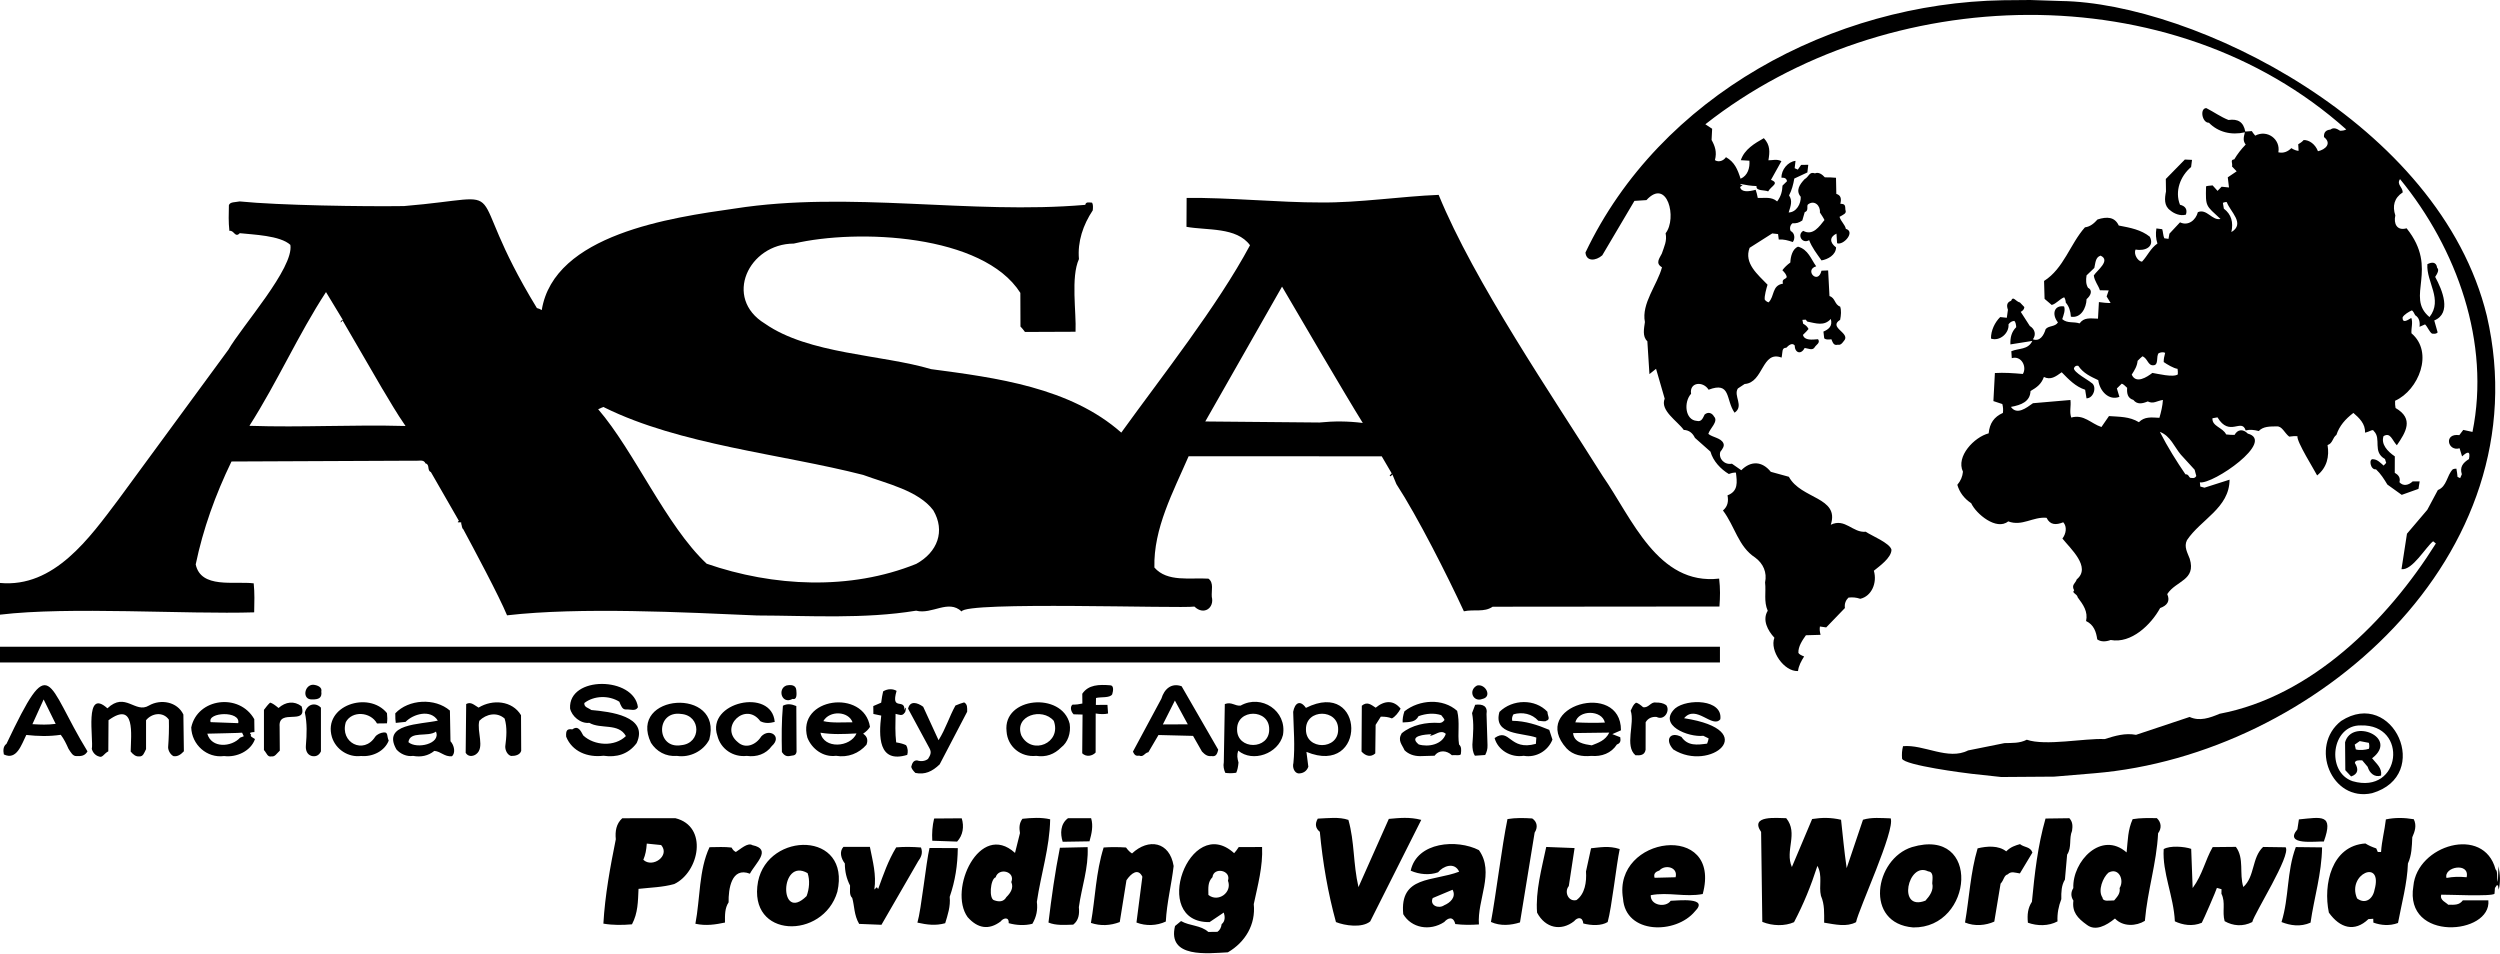
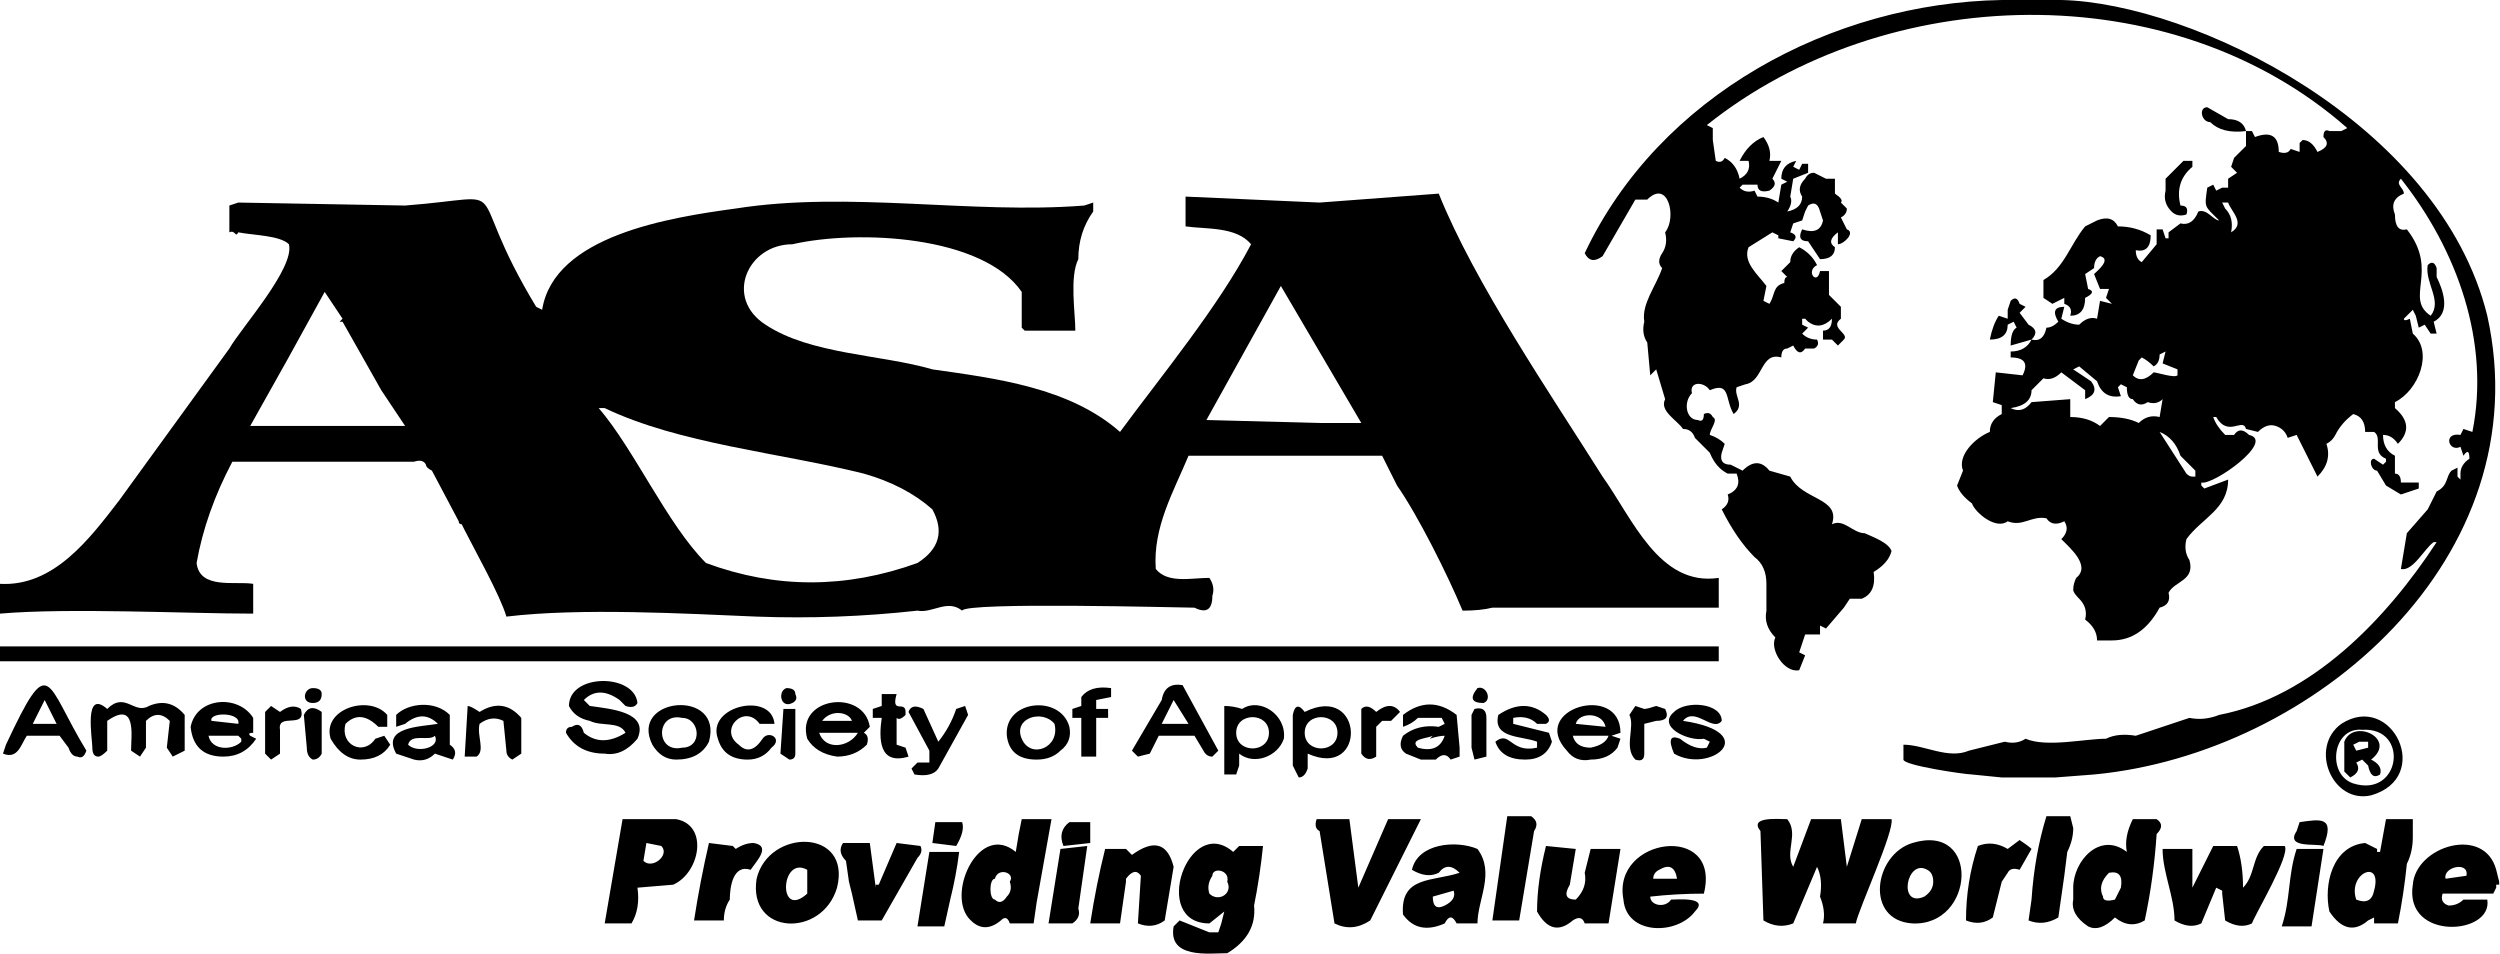
- <svg xmlns="http://www.w3.org/2000/svg" viewBox="0 0 839.27 320" fill="currentColor">
-   <path d="M0 217.11h577.4v5.28H0zm634.72 57.63c1.53 4-10.75 30.43-11.63 34.84-3.16 1.68-6.82.8-10.71.17-.01-3.07.21-6.06-1.07-9.01-.78-3.29.63-6.72-1.19-10.06-2.21 6.81-4.56 12.63-7.85 18.9-3.04 1.36-7.19 1.32-10.65-.1l-.4-30.19c-3.97-5.77 5.47-4.61 8.43-4.62 4.17 5.11-.55 10.88 1.9 16.4l6.8-16.12c3.31-.51 6.3-.54 9.71.25.61 5.55 1.03 10.32 1.88 16.24l5.48-16.25c2.96-.9 6.11-.54 9.3-.46zm-240.23 36.11l2-1.64c2.95 1.7 6.57 1.32 9.15 3.65l3.07-.04c.83-.58 1.26-1.44 1.41-2.58 1.26-.97 1.13-2.6.71-3.89l-4.77 3.21c-20.21.29-6.67-36.75 8.25-23.14.54-.58.99-1.19 1.54-2.05l7.84-.02c.31 6.45-1.46 12.92-2.79 19.17.69 6.86-2.85 12.78-8.69 16.18-6.62.32-20.42 2.1-17.74-8.85zm17.75-15.19c1.15-3.59-4.84-4.67-5.2-1.19-1.6 1.63-1.41 3.48-1.37 5.97 3.23 2.6 8.07-.77 6.57-4.78zm355.07-11.22c1.9 2.69-10.5 22.15-11.21 25.1-3.12 1.6-6.45 1.32-9.27-.29-.91-3.2.41-6.27-1.08-9.21l.03-1.53-1.55-.44c-.17.74-4.48 10.69-5.07 11.71-3.12 1.33-6.45.75-9.04-.48-.4-8.44-4.27-16.41-3.75-24.24 2-1.27 7.03-.88 9.23-.09l.49 13.15c3.36-4.55 4.17-9.29 6.72-13.74l7.79-.08c2.9 3.89 1.07 8.95 2.5 13.48 3.93-3.56 2.81-9.85 6.64-13.45l7.55.11zM212.15 310.3c-3.1.27-6.38.33-9.59-.23.54-9.52 2.3-19.04 4.17-28.33-.26-2.66.12-5.2 2.17-7.05l17.82-.02c11.11 2.73 8.05 18.09-.37 22.11-3.84 1.08-7.85 1.16-11.99 1.62-.2 4.28-.17 8.06-2.2 11.9zm9.81-26.61l-4.83-.49c-.17 2.25-.42 3.65-1.16 5.44 3.07 2.89 9.09-1.35 5.99-4.95zm238.03 25.64c-2.74 2.26-8.5 1.43-11.5.22-2.68-9.78-4.45-19.97-5.41-30.3-1.47-1.17-1.71-2.69-.69-4.43 3.48-.14 7.16-.65 10.28.43 2.11 7.45 1.54 14.57 3.38 22.56l10.19-22.9c3.55-.32 6.99-.7 10.89.33l-17.14 34.09zm336.77.39l-.04-1.28-1.62.11c-4.66 4.47-9.57 3.03-13.28-2.18-1.98-9.42.89-22.46 12.26-23.21 1.11.7 2.27 1.19 3.65 1.66l.52 1.2h1.09c.24-3.79 1.17-7.05 1.62-10.94 2.99-.65 6.21-.6 9.36-.06 1.06 2.12.36 4.11-.5 6.05-.13 3.15-.19 6.02-1.46 8.81-.23 6.7-2.12 13.45-3.33 19.97-2.83 1.07-5.75.78-8.25-.12zm.38-10.97c2.98-10.72-9.41-5.34-5.85 2.86 2.77 2.09 5.3.16 5.85-2.86zm-458.52 11.16c.17-2.37-1.97-1.62-2.66-.6-3.99 3.03-7.76 2.38-11.13-1.44-6.59-9.16 4.05-32.34 15.92-21.54l1.66-6.65c-.3-1.78-.27-3.33.83-4.81 3.01-.32 6.42-.53 9.31.18-.16 9.48-3.11 18.42-4.47 27.71.34 2.67-.14 5.04-1.5 7.36-2.5.66-5.38.52-7.96-.21zm-.79-8.73c1.45-1.41 2.53-3.16 1.67-5.07 1.47-3.56-4.23-5.01-5.26-1.58-1.79.52-2.36 7.42-.41 7.72 1.54.56 3.12.53 4-1.07zm362.8 9.33c-3.25-2.3-5.07-4.39-4.57-8.16-.93-1.38-.87-2.9-.03-4.21-.36-9.01 9.45-19.38 17.89-11.97.43-4.22.4-7.54 2.03-11.17 2.58-.45 5.34-.38 8.13-.34 1.56 1.47 1.63 3.45.41 5.07-.53 10.22-3.52 18.96-4.44 29.41-2.86 1.79-7.34 2.07-10.04-.79-3.01 2.47-6.56 4.28-9.38 2.16zm10.95-12.4c1.67-2.68-.32-7.08-3.79-5.14-1.8 1.61-3.61 5.93-1.97 8.35.18 1.52 2.26.94 3.92.96.94-1.16 2.15-2.26 1.83-4.17zm107.97 2.24c-.62 1.89 1.76 2.65 2.32 3.38 2.21.02 3.7.17 4.93-1.48h8.56c1.14 11.61-28.33 14.08-25.17-4.79 1.22-13.79 23.67-20.47 27.59-5.59.82.59.3 2.57.77 4.23l.21-5.33c.56 2.78.72 5.4.07 7.91l-.21-1.32-.36-.26-.69 1-.14 1.91c-.54 1.05-16.68.26-17.91.34zm8.52-5.85c1.15-5.13-7.77-3.55-6.77.23 2.34-.44 4.3-.46 6.77-.23zm-343.23 15.03c-4.87 3.18-11.03 2-13.76-2.63-1.26-13.02 9.94-10.9 18.77-14.27-1.56-3.37-5.43-1.87-7.08.21-2.79 1.02-6.25.75-9.19-.54 2.11-9.75 15.61-10.66 22.91-6.9 5.36 7.45-.65 16.66 0 24.94-2.73.19-5.3.2-7.94-.13-.69-2.82-2.56-2.01-3.71-.68zm-.07-5.6c2.1-.86 4.18-2.78 2.87-5.24l-6.67 2.8c-1.1 2.51 2 3.67 3.8 2.45zm76.1-1.53c2.46-.07 13-1.3 8.15 3.53-6.43 7.81-23.34 7.75-24.16-4.28-3.53-21.11 33.37-25.97 26.76-1.52-5.95 1.13-11.5-.74-17.45.39-.2 3.47 5.05 4.3 6.69 1.88zm1.64-7.89c.9-3.5-3.64-4.38-5.44-2.28-1.14.37-2.09.99-1.61 2.45l7.05-.18zm-18.76-9.48c-1.14 5.38-2.65 19.49-4.04 24.51-2.12 1.3-5.39 1.2-8.18.48-.24-2.35-2-2.12-3.1-.76-4.31 3.39-9.63 2.4-12.42-2.88-.58-7.11 1.56-14.86 3.07-22.05l9.52.37-1.94 12.76c-1.63 1.88-.18 5.4 2.58 4.7 2.84-2.04 3.44-6.09 3.19-9.6l1.7-7.79c2.89-.27 5.97-.94 9.61.26zM378.16 295.5l-2.25 14.04c-3.16 1.21-6.45 1.38-9.68.29 1.49-8.41 1.63-16.89 4.27-25.32 2.5-.19 5.15-.15 7.51 0 .72.97 1.27 1.53 2.02 2 5.53-5.2 12.64-4 13.97 4.22-.72 6.27-2.28 12.19-2.63 18.64-3.02 1.43-6.72 1.56-9.85.33l1.98-15.38c-1.41-2.98-3.76-1.16-5.33 1.17zm264.11 15.85c-16.49-1.34-12.99-23-.41-26.97 23.3-6.93 20.71 27.25.41 26.97zm6.4-14.82c.11-1.9.5-3.83-1.44-4.03-6.74-3.33-10.42 13.62-.84 9.85 1.43-1.58 2.83-3.48 2.28-5.82zm-367.57 2.85c-4.75 16.14-30.17 15.8-26.62-3.44 3.41-16.9 31.26-16.99 26.62 3.44zm-10.32 1.44c.89-2.35 1.17-5.31.34-7.7-9.41-5.46-9.66 16.93-.34 7.7zm37.33-11.48l-12.2 21.12-7.49-.3c-1.76-3-1.54-5.99-2.32-8.71-1.07-.97-.68-2.74-.73-4.16-1.19-2.35-1.74-4.66-1.75-7.42-1.29-1.65-1.92-4.01-.48-5.56h8.89c.96 4.88 2.23 9.38 1.49 14.31l.84-.78.44.62c1.79-4.94 3.33-9.48 6.06-13.99 2.77-.23 5.46-.19 8.32.04.71 1.85.08 3.24-1.08 4.82zm383.9 12.48c-.95 2.42-1.42 4.89-1.29 7.5-3.05 1.64-6.83 1.56-9.94.44-.27-2.72-.02-4.95 1.35-7.02.91-9.47 1.95-18.78 4.57-27.95l8-.11c1.16 1.25 1.14 2.67.9 4.24-1.1 2.61 0 5.5-1.65 7.99l-.74 8.38c-1.2 1.94-1.25 4.21-1.21 6.53zm-181.74 7.84c-3.01.96-6.54 1.31-9.75-.15 1.7-9.14 3.66-25.39 5.55-34.54 2.73-.46 5.42-.39 8.32-.21 1.68 1.13 1.93 3.03.8 4.75l-4.92 30.16zm-296.54-60.2c-2.81 3.78-6.76 4.89-11.14 4.25-5.4.66-10.54-1.46-12.52-6.39-.16-2.16.35-2.73 2.07-2.46 1.95-1.41 2.78.42 3.66 2.04 3.67 3.44 10.52 3.91 14.32.21-2.46-4.49-8.44-2.22-12.29-4.45-2.97.35-5.91-2.25-6.45-4.83-.61-11.07 21.48-10.74 22.78-.4-.83 1.5-2.47.62-4.04.75-1.23.02-1.64-1.23-2.21-2.61-3.52-2.21-8.49-2.08-11.75.44-.12 1.47 1.35 1.58 2.34 2.35 6.15.56 19.39 2.01 15.23 11.1zm445.94 60.25c1.45-8.38 1.81-16.76 4.23-24.91 3.16-.77 7.01-1.04 9.61 1.01 1.48-1.52 3.1-1.99 4.62-2.43 1.46 1.18 3.46.79 4.17 2.83l-4.21 7.01c-1.64-.23-2.91-.86-4.08.31-1.31.34-1.25 1.92-2.4 3.12l-2.11 12.74c-2.89 1.3-6.59 1.65-9.82.31zm-426.22.4c1.63-8.51 1.14-18.04 4.74-25.7 2.64-.04 5.13-.16 7.4.12.49.86.78 1.14 1.44 1.49 1.5-.9 3.99-3.3 5.55-2.29 6.69 1.37.98 6.09-.83 9.58-6.23-2.41-7.24 5.22-7.15 9.61-1.3 1.94-1.24 4.31-1.22 6.79-3.14.65-6.29 1.19-9.94.4zM49.03 251.49c-.66 1.32-.97 2.53-2.29 2.45-1.13.09-1.97-.56-2.87-1.64.09-5.68 1.67-17.15-7.44-10.52l-.07 10.45c-1.51.77-1.93 2.3-3.16 1.72-1.16-.31-2.09-1.34-2.38-2.54.66-3.09-2.64-20.73 5.24-13.62 6.04-5.71 9.31 1.88 13.93-.93 4-2.3 9.56-1.26 11.57 3.01l.17 12.34c-1.05 1.1-2.05 1.83-3.46 1.64-.9-.38-1.81-1.72-1.83-2.96.23-3.17.34-6.2.25-9.29-1.95-2.79-5.74-2.19-7.66.18v9.72zm351.49-4.45l-11.61-.29-3.39 5.78c-1.33.22-1.62 1.75-3.06 1.15-.87.07-1.47.17-2.12-1.36l9.55-17.78c.96-3.23 3.36-5.39 6.79-4.16l12.28 21.29c-.37 1.76-.94 2.39-2.27 2.15-1.34.15-2.18-.47-3.18-1.52l-2.99-5.25zm-1.77-3.88l-4.33-7.98-4.04 8.02 8.37-.04zm-378.34 3.52c-4.04.59-7.69.47-11.58.05-1.65 3.29-3.22 8.62-7.54 6.54-.26-1.31-.25-2.75.88-3.55 15.16-31.92 13.03-20.6 27.2 2.52-.86 1.54-2.16 1.64-3.66 1.58-1.26.09-1.91-1.21-2.73-2.47-.72-1.63-1.51-3.28-2.57-4.66zm-1.72-3.67l-4.04-8.2-3.77 8.3c3.06.17 4.89.25 7.82-.1zm341.6 67.4c-2.96.09-5.88.33-8.31-.71 1.01-8.4 2.19-16.85 3.84-25.1l9.31-.21c.33 7.04-2.02 13.4-2.95 20.15.24 2.24-.03 4.44-1.89 5.87zm-70.54-64.1c1.28.83 1.77 2.02 1.13 3.7-2.5 2.89-6.2 4.4-10.23 3.72-4.31.56-8.13-2.33-9.61-6.11-3.68-13.47 19.07-16.46 21.02-3.6-.57.9-1.17 1.49-2.31 2.3zm-3.54-3.83c-1.35-3.76-7.7-4.08-9.81-.39 2.95.7 6.57.37 9.81.39zm1.33 3.74c-4.56.23-8.03.4-12.1-.24 1.11 5.56 10.05 4.98 12.1.24zM85.6 248.1c-1.35 4-6.15 6.26-10.36 5.71-5.8.78-10.87-3.84-11.04-9.6 2.07-9.85 16.16-11.67 21.16-2.78l.06 4.32c-.98.09-2.06.1-1.11.89-.37.57.13.72 1.29 1.46zm-5.63-5.33c.92-4.24-10.46-3.73-9.26-.34l9.26.34zm.63 4.87l1.24-.47-.57-1.2c-.06.09-11.22.31-11.68.33 1.4 5.01 8.16 4.52 11.01 1.34zm695.07 62.1c-3.42 1.5-6.78.97-9.75-.2 2.6-8.37 1.7-16.86 4.8-25.17l8.82.1c-.13 8.86-2.68 16.91-3.87 25.26zm-636.99-55.98c-2.14.33-4.33-.7-5.6-2.18-4.98-8.71 8-8.34 13.9-9.66-2.43-3.99-8.33-2.19-10.83.42l-3.29.34c-.12-.6-.17-1.89-.16-3.21 4.45-4.74 13.31-5.27 18.34-.92l.19 10.29c1.29 1.37 1.76 3.97.48 5.04-2.55.23-3.64-1.61-5.9-1.8-2.1 1.7-4.53 2.15-7.13 1.68zm-1.57-4.61c2.72 2.41 10.95.62 9.26-3.55-2.73 1.98-8.77-.37-9.26 3.55zm181.71 51.93c.32 3.24-.68 6.1-1.51 8.85-3.22.89-6.05.53-9.33-.2 1.32-4.46 2.9-20.18 4.07-25.06l9.49.05c-.07 5.77-.86 10.96-2.72 16.36zm96.95-45.06c-.12 1.31-.33 2.49-.76 3.4-1.3.19-2.38.21-3.66.04-.47-1-.77-2.33-.51-3.57l.34-19.53c2.3-.88 3.41.76 5.32.51 6.92-3.92 15.62 1.72 14.2 9.88-1.57 6.28-10.13 9.34-15.03 5.24-.49 1.54-.29 2.54.11 4.04zm10.31-11.17c.1-6.99-10.88-6.99-10.78 0-.1 6.99 10.88 6.99 10.78 0zm370.24 21.43c-13.62 3.03-21.22-15.78-10.38-24.25 17.42-11.25 30.83 18.3 10.38 24.25zm-6.54-4.03c16.37 4.7 18.86-19.18 2.79-18.72-9.9-.24-11.82 15.67-2.79 18.72zm-319.21-16.09c3.35-2.79 8.21-3.77 12.62-3.47.79-.02 1.12-.24 1.74-.97-.06-.35-.53-.95-1.1-1.64-2.43-.79-5.05-.57-7.61.34-1.05 2.01-2.81 1.98-5.34 2.11-.06-1.13.13-2.34.6-3.73 4.96-3.96 12.9-4.48 17.7-.16.97 3.88.08 7.58.63 11.28.85.77.77 1.84.62 3.11.06.77-1.74.39-3.04.49-1.64-1.59-4.28-1.89-5.78.18l-4.89.14c-2.01 0-3.86-.64-5.2-1.97-.84-1.93-2.43-3.25-.95-5.72zm5.69 3.75c3.31.99 7.93.03 9.11-3.55-1.76-1.58-3.45.45-5.33.69l.51-.56c-1.93.05-7.94.45-4.29 3.41zm66.56 0c-1.91 2.98-5.16 4.15-8.58 3.85-3.1.3-6.14-.21-8.33-2.52-12.79-14.18 18.34-23 18.26-6.07l-2.91 1.28 2.67 1.04c.22 1.21.07 2.02-1.11 2.43zm-4.05-7.34c-.95-4.32-8.89-4.34-9.92-.07 3.34.17 6.8.23 9.92.07zm1.48 3.37l-12.15.16c.28 3.25 3.8 3.75 6.26 4.12 2.17-.86 4.57-1.59 5.89-4.28zm-101.03 11.47c-.59 1.63-1.95 2.29-3.39 2.23-1.31-.23-2.03-1.99-1.62-3.51.58-5.76.05-11.45-.08-17.16.54-2.97 2.29-4.16 4.28-1.33 19.99-10.03 20.57 23.23.17 14.77l.64 5zm10.01-12.54c.1-7.02-10.92-7.02-10.81 0-.1 7.02 10.92 7.02 10.81 0zm112.55 6.77c-3.07-3.35-1.04-6.22 2.7-4.25 2.12 3.12 5.32 2.69 8.61 2.25.27-.68.4-1.13.51-1.75l-1.79-.88c-4.98.58-15.47-3.56-9.45-9.2 4.08-3.35 16.02-3.1 15.17 3.64-2.62 3.27-8.13-5.15-12.17-.34 26.35 4.07 8.67 18.26-3.56 10.52zm-202.68-8.66c.47 3.12-.64 6.27-2.85 7.93-2.3 2.33-5.09 3.35-8.38 2.84-5.19.55-9.64-3.09-9.96-8.23-1.33-11.6 18.58-13.34 21.19-2.53zm-5.33-.97c-3.87-4.65-13.42-1.79-10.9 4.89 3.47 6.76 13.62 2.6 10.9-4.89zm157.74 11.72c-4.37.69-8.69-1.97-9.76-5.96 5.14-3.67 4.93 4.44 13.86 1.94l.15-2.1c-4.66-1.67-14.58-.76-12.39-8.61 4.39-4.35 12-4.46 16.12-.05 0 1.38 1.19 2.56-.44 3.04-.12.31-1.57.09-2.64-.03-2.12-2.38-5.33-3-8.31-2.17-.41.62-.61 1.28-.44 2.19 4.44.04 8.43 1.35 12.44 3.04l1.07 3.27c-1.46 3.71-5.42 6.19-9.66 5.44zm-273.39-5.46c-1.96 3.86-6.53 6.17-10.86 5.49-3.75.33-6.9-1.53-8.72-4.39-7.9-16.51 24.33-18.9 19.57-1.1zm-9.4 1.89c6.78-.63 6.7-9.93-.04-10.48-8.68-1.25-8.45 11.95.04 10.48zm-67.81-8.18c-.92 3.64 1.95 9.05-1.11 11.24-1.18.83-2.73.8-3.47-.5l.17-16.37c1.6-.89 2.66.34 4.16 1.2 4.72-2.89 11.32-2.35 14.25 2.55l.06 11.97c-.42 1.4-2.04 1.74-3.4 1.71-1.14-.29-2-1.8-1.95-3.21.4-3.14.7-6.34-.21-9.34-2.55-2.28-6.15-1.6-8.51.75zm94.34.14c-4.89-6.76-13.87 1.87-7.59 7 2.53 2.39 6.09 1.01 7.89-1.88 2.71-2.94 7.19-.03 3.54 3.23-1.94 2.68-5.1 3.76-8.4 3.29-4.55.52-8.75-2.31-9.85-6.74-3.9-11.3 18.26-16.3 19.24-4.67-1.67.45-3.3.56-4.84-.24zm60.23 14.46c-2.56 2.46-4.98 3.55-8.18 2.9-.71-.69-1.37-1.51-1.37-2.14.31-1.18.74-2.1 1.94-2.07 1.27.42 2.66.3 3.68-.5.71-1.17 1.31-2.11.47-3.59l-7.17-13.27c.64-2.74 3.06-2.11 5.07-.65l5.16 11.23c2.43-3.88 3.59-7.89 5.67-11.64 1.09-.46 2.08-.82 2.92-1.05 1.13.62 1.04 1.79 1.01 3.14l-9.21 17.63zm-199.4-14.11c-2.06 6.85 6.02 10.95 9.88 4.86.66-.84 1.79-1.33 2.81-1.44 1.62-.22 1.03 1.33 1.73 2.73-1.34 3.45-5.28 5.53-9.31 5.17-4.24.53-8.45-2.15-9.76-6.34-3.11-10.61 12.37-15.65 18.48-8.05.14 1.29.15 2.21 0 3.43l-3.35.04c-2.18-3.97-8.42-4.35-10.49-.41zm251.75-2.96l-.02 13.12c-1.1 1.19-3.16 1.59-4.5.26l.11-13.01-3-.08c-1.08-1.08-1.17-2.72-.34-3.26 1.24.02 2.13-.1 3.28-.36l-.03-3.28c2.06-3.06 5.61-3.14 9.37-2.84 1.25.01 1.07 1.76.68 3.02-.77 1.33-3.91.81-5.44 1.24l-.05 2.33 3.89-.03.21 2.91c-1.12.28-2.6.26-4.18-.01zm-66.99 9.71c1.6.27 2.42.52 3.33.94.66 1.01.68 2.29.4 3.26-9.82 3.02-9.56-6.48-8.73-13.19l-2.64-.55-.03-2.65 2.65-1.14c.18-1.32.43-2.99.66-3.79 1.57-.98 3.37-.87 4.51-.17-2.04 6.98 2.84 2.3 2.63 6.44.82-2.18.44.89.07.9-.82 1.25-1.74.64-3.04.38-.06 3.09-.17 6.5.2 9.56zm-206.97-5.27l.06 8.05c-1.14 1.06-1.6 2.08-2.76 1.93-1.41.3-1.56-1.03-2.56-2.13v-13.5c.83-1.08 1.24-1.65 2.07-2.43.83.23 1.62.82 2.83 1.81 2.36-2.11 5.26-2.48 7.73-.57 2.09 6.69-7.93.47-7.37 6.85zm367.83 8.97c-1.53 1.39-3.25.89-4.62-.61l.09-15.39c1.78-1.5 3.03-.42 4.66.66 2.9-2.43 6.01-2.65 8.37.33-.77 1.38-1.84 2.72-2.92 3.26-1.38-.49-2.09-.56-3.73-.59l-1.74 2.76-.12 9.58zm90.76-10.46l-.02 9.25c-.34 1.84-1.76 1.94-3.4 1.84-3.72-3.13-.14-10.66-1.61-14.97.59-1.2.83-2 1.76-2.67.7.05 1.65.83 2.4 1.49 1.88.38 2.57-1.87 4.27-1.55 1.34-.03 2.48.17 3.49.86 1.45 1.83-.62 5.35-3.22 3.97-1.5-.13-2.87.4-3.66 1.77zm-285.05 9.95c-.26 1.49-1.43 1.13-2.5 1.42-.99.14-1.76-.35-2.42-1.36-.11-5.2-.13-10.24.34-15.55 1.45-.76 2.87-.58 4.5.11l.08 15.38zm-159.68-.15c-.69 1.5-1.92 1.81-3.13 1.52-1.55-.46-2.05-1.98-1.91-3.51.31-3.82.46-7.38-.35-11.07.83-2.95 3.6-3.5 5.4-1.63v14.69zm391.64-2.11c.05 1.41-.28 2.29-.78 3.31l-3.45.24c-.73-1.12-.82-2.39-.85-3.72.26-3.67.56-7.14-.11-10.59l1.05-2.79c2.53-.33 4.26.41 3.81 3.12l.33 10.43zm280.76 32.36c-2.53-.16-13.56 1.46-8.88-4.1l.51-3.33c7.62-.73 11.75-1.96 8.37 7.43zm-414.37-.07l-9 .15c-.88-2.68-.81-6.01 1.77-7.91h7.77c.77 2.58.18 5.14-.55 7.76zm-44.46.09l-8.33-.29c-.14-2.57.02-4.96.62-7.46l9.27-.07c.85 2.77.43 5.7-1.56 7.83zM104.79 234.8c-3.45.19-2.7-4.88.31-4.93 1.6.12 3.12.91 2.77 2.28.3 2.21-.98 2.69-3.08 2.65zm159.18-4.66c1.53-.34 3.21-.23 3.36 1.53.1 1.19.32 3.37-1.24 2.96-3.7 2-5.15-3.37-2.11-4.49zm231.89-.01c2.87-.69 5.17 3.82 1.79 4.51-3.1 1.23-4.87-2.88-1.79-4.51z" />
-   <path d="M681.57 0l10.35.34c43.96.59 127.1 40.73 142.94 105.71 18.55 80.51-57.9 147.34-131.61 153.53l-13.61 1.14-17.8.13-9.95-1.08c-2.11-.23-22.52-2.85-23.35-5.07-.12-1.67-.04-2.7.32-4.2 6.99-.66 15.14 4.85 21.83 1.43l12.23-2.46c2.51-.08 5.05.11 7.49-1.14 6.2 2.18 19.51-.55 26.12-.21 3.58-1.12 6.91-2.12 10.55-1.43l17.99-6c3.37 1.53 6.73.34 10.07-1.07 30.7-5.8 56.3-31.15 72.6-57.17l-.92-.74c-2.49 1.95-6.95 9.82-10.62 9.37l1.84-11.91 6.82-8.02 3.55-6.64c3.09-1.23 2.95-4.87 5.02-6.97.37-.16.75-.21 1.2-.2.13.66.36 2.1.38 2.76l.89.41.56-1.3c-.75-2.4.32-3.81 2.39-5.1.57-2.86-.53-2.55-2.31-.89l-.84-2.73c-4 1.19-5.42-5.15-.09-4.41l1.33-1.76 3.09.68c6.07-29.85-5.12-61.44-24.32-84.88-1.24 1.82.85 2.6.91 4.46-2.9 1.89-3.52 4.61-2.49 7.74-.61 2.7.48 5.27 3.79 4.32 11.1 13.86-.61 22.95 7.68 29.8 4.62-5.89-1.13-11.76-.71-17.75 1.42-.73 3-.9 3.29 1.24.7.57.19 1.75-.67 3.03 2.4 4.4 5.64 12.18-.31 14.62l1.14 4.02c-.56.57-1.07.44-1.9.4-.9-.6-1.48-2.29-2.33-3.1l-1.86.81c.2-1.59-.07-3.03-1.45-3.89-.35-.74-.74-1.38-1.09-1.63-.94.39-2.64 1.41-3.13 2.33-.13 2.35 1.98.74 2.91.21.61 1.6-.06 3.34.05 5.15 7.58 6.38 2.42 19.11-5.49 22.66-.02 1.02 0 1.68.16 2.43 6.27 3.62 3.43 8.14.43 12.51-1.64-1.73-2.1-4.46-4.47-3.07-.92 2.73 1.35 5.14 3.79 6.8l-.02 5.51c1.13.64 2.01 1.58 1.57 3.16 1.22 1.4 3.03 1.08 4.44-.27h2.35l-.4 2.51-5.62 2.01-4.82-3.46c-1.11-1.84-2.23-3.63-3.82-5.12-1.9.34-2.62-3.86-.83-3.36 1.36.06 2.44 1.31 3.4 2.11l.85-.9-.4-1.3c-4.34-2.45-1.06-6.76-3.75-9.39-.32-.82-1.3.22-2.97.53.21-2.95-2-4.99-3.89-6.62-2.73 2.1-4.68 4.31-5.7 7.38-1.31.94-1.2 2.84-2.97 3.41.63 3.79-.17 7.53-3.5 10.2-.7-1.46-7.06-11.6-6.59-13.15-.76-.13-1.64-.02-2.79.12-1.61-1.24-2.35-3.58-4.22-3.44-2.25.04-4.49-.04-6 1.56-1.63-.41-2.95-.56-4.39-.2-1.35-4.29-5.43 2.37-9.46-4.39l-1.69.3c-.21 2.72 3.48 3.08 4.59 5.43.86.12 1.95.17 2.83.16 1.01-1.86 2.84-2.09 4.44-.44 9.41 2.55-11.64 17.08-16.09 16.38l.15 1.4 1.4.38 8.42-2.69c-.03 9.49-9.68 13.36-14.3 20.31-1.1 2.23.2 4.24.93 6.24 2.21 7.27-4.62 7.33-7.55 11.86 1.08 2.42-.1 3.86-2.39 4.69-3.05 5.58-9.68 12.01-16.59 10.72-1.61.6-3.27.69-4.52-.21-.35-2.51-1.13-4.91-3.75-6.15.7-3.18-.95-5.47-2.8-7.94-.21-1.27-2.17-1.47-1.2-2.36-1.05-1.89.46-2.33.87-3.69 4.98-4.1-2.21-10.41-4.81-13.71 1.22-1.57 1.64-3.97.28-5.46-2.34.94-4.4 1.01-5.6-1.5-4.56-.44-8.22 2.98-12.88 1.2-3.92 3.22-10.81-2.54-12.42-6.09-2.33-1.55-3.9-3.59-4.66-6.18 1.13-1.35 1.73-2.74 1.89-4.4-2.45-5.14 3.84-11.66 8.63-12.88.32-3.4 1.82-5.53 4.78-6.86a7.53 7.53 0 0 0-.19-2.98l-3-.99.5-9.42c3.13-.19 6.04.03 9.39.31 1.44-2.35-.46-6.27-3.72-5.3l-.15-2.33c2.58-1.08 5.6-.42 7.05-3.46l-7.36 1.17c-.09-2.26.34-4.19 1.95-5.79-.05-.9-.22-1.7-.63-2.11-.85.1-1.38.4-1.96 1.15.3 2.95-2.95 5.82-5.88 4.79-.04-2.71 1.31-5.48 3.09-7.22l2.22.24.38-2.69c-.49-1.38-.41-2.5 1.06-3.01.72-1.8 1.48.23 2.99.58l1.46 1.53c-.05.81-.57 1.23-1.21 1.61l3.04 4.73c1.74 1.07 2.19 2.91 1.04 4.48 2.34.82 3.63-1.26 4.29-3.42 1-1.24 3.15-.7 4.12-2.25-2.15-2.67-1.33-5.91 2.06-5.37.48 1.23-.13 2.78-.62 4.27 1.75 1.51 3.74.74 5.82 1.43 1.51-2.07 3.4-1.67 6.18-1.59l.31-5.57c1.45.18 2.54.34 3.93.31l-1.34-2.2.7-2.03-2.95-.05c-.58-1.73-1.83-3.07-2.05-4.97 1.01-1.64 5.8-5.05 2.27-6.65-1.79.55-1.7 2.54-2.1 4.13l-2.61 2.5c-.25 1.64-.22 2.95.49 4.16 1.74.88.84 2.72-.48 3.81-.09 2.99-1.91 6.49-5.27 5.89-.11-1.89-.63-3.47-1.71-4.72-.04-.69-.2-1.27-.54-1.79-1.53.58-2.62 2.17-4.18 2.58l-2.4-2.05-.17-6.01c6.61-4.18 8.73-12.39 13.72-18 1.87-.23 3.13-1.43 4.22-2.64 3.17-1.01 5.78-.91 7.13 2.03 3.91.75 7.49 1.41 10.43 3.76 1.69 3.36-1.61 4.93-4.76 4.3-.79 1.4.7 4.02 2.15 4.06 1.92-2.04 2.83-4.47 5.17-6.07-.53-1.59-.64-3.29-.35-5.07l1.95.25c.28.73.29 2.19.7 3.05l1.41.2.31-1.74 3.56-3.81c2.73 1.32 5.3-.72 5.99-3.41 3-1.3 4.76 2.92 7.6 2.28-4.98-4.64-5.02-3.99-4.85-10.94.19-.15 1.19-.25 2.2-.33l1.66 1.84 1.36-1.4 2.48.26-.41-3.41 2.98-2.01-1.55-1.63c.29-1.16-.74-2.25.75-2.39 1.05-1.76 2.3-3.39 3.84-4.98-.92-1.13-.77-2.28-.27-4.1-4.55 1.03-8.95-.02-12.07-3.21-2.3.08-3.18-4.86-.88-4.92 2.52 1.29 4.86 2.98 7.44 3.99 3.13-.44 5.02.61 5.64 3.88l2.2-.15c.19.36.57.87 1.13 1.53 3.99-2.15 8.58 1.18 7.77 5.59 1.79.42 3.24-.29 4.36-1.4.84.55 1.91.95 2.44.89l-.13-2.19c.63-.4 1.17-.67 1.83-1.42 1.87-.06 3.93 1.44 4.8 3.76 2.45-.54 4.77-2.58 2.02-4.76-.12-1.68.76-2.38 2.15-2.5 1.05-.8 2.05-.4 3.26.38.76 0 1.4-.08 2.07-.43C729.12-8.89 633.32-6.16 572.5 41.72l2.28 1.51-.19 3.76c1.12 2.01 1.86 4 1.12 6.77 1.37.89 3 .09 3.71-1 2.88 1.64 3.88 4.03 4.91 7.24 2.44-1.05 3.16-3.73 2.96-6.05l-2.88-.17c1.21-3.68 4.7-5.67 7.73-7.4 2.18 2.37 2.01 4.6 1.53 7.43 1.64.02 2.64-.5 4.37.28l-3.51 6.3c2.97 1.14.1 2-.95 3.87-1.1-.56-4.22-.03-3.89-1.8-1.88-.05-3.36-.31-5.55-.72l.36.35.51.07-.84.62c.35 1.9 3.04 1.54 5.22.93.24.59.53 1.8.71 2.75 2.35.07 4.6-.5 6.5 1.16 1.33-1.74 1.71-3.45 1.8-5.31l1.5-1.46c-.1-.92-.78-1.27-1.84-1.19-.11-2.65 2.17-5.4 4.71-5.66l-.29 2.47 1.06.47 1.11-1.58 2.4-.04-.3 2.57-4.39 2.05c-.34 2-.84 3.89-1.76 5.67 1.2 1.75.6 3.43-.13 5.72 2.63-.06 4.18-3 4.05-5.27-1.77-2.09-.37-4.14 1.3-5.91 1.46-.77 1.53-2.66 3.48-1.95 1.23-.55 2.46.37 3.32 1.34 1.21-.04 2.21.02 3.74.14l.11 5.41c1.51.45 1.77 1.57 1.35 3.32 1.67.04 1.61.58 1.7 2.04.51 1.25-.67 1.55-1.98 2.35.56 1.71 1.87 2.63 2.12 4.02 3.32.98-.83 5.66-2.93 4.84l-.21-3.23c-2.45 1.17-2.23 3.08-.14 4.61-.04 2.61-2.85 4.05-4.89 4.38-1.71-2.44-3.15-4.25-4.15-6.79-2.33 1.39-4.15-1.84-1.98-3.13 3.24 1.77 5.42-1.49 7.13-3.63-.35-.78-.95-1.61-1.54-2.54.26-2.25-1.85-4.36-4.02-2.68-.5.46.37 2.17-1.07 2.57l-.81 2.79c-1.2.82-2.02 1.01-3.3.94-.78.59-1.04 1.7-.61 2.6 1.43.67 1.53 2.62.72 3.7-1.76-.58-2.97-.94-4.72-.84l-.23-1.83-1.95-.22-7.6 4.83c-2 5.18 2.78 9 6.02 12.39-.35 1.12-1.12 3.83-.94 5 .31.44.67.7 1.28.93 2.09-2.02 1.04-5.67 4.83-6.29-.48-1.75.99-1.35 1.28-2.24-.19-.88-.61-1.36-1.47-2.27.7-.93 1.59-1.81 2.67-2.58.07-1.96.71-4.55 2.57-5.33 3.46.97 4.37 4.22 6.11 6.6-4.12 1.21.61 6.38 1.78 1.47l2.23-.09.45 8.61c2.01.63 1.65 2.87 3.59 3.54.43 1.31.3 2.87-.01 4.44-3.97 2.47 2.96 4.24 1.56 6.68-.43.49-1.19 2.01-2.32 1.67-1.34.33-1.62-.48-2.19-1.83-1.01.15-1.93.18-2.4-.34l-.26-2.23c1.81-.79 3.12-1.84 2.48-4.25-2.24 2.49-4.93 1.48-7.89.89l-.54-.65-1.11.07.25 1.29c.88.54 1.3.81 1.81 1.77-.3.45-1.07 1.19-1.88 1.99.54 2 3.15 1.57 5.08 1.45.87 1.27-.68 1.83-1.18 2.76-.73 1.11-2.1.33-3.32.17-1.25 2.44-3.34 1.6-3.35-.86-.85-.99-2.02-.06-2.81.79-1.64 0-1.17 1.45-1.59 3.31-6.68-2.54-6.01 8.43-12.4 8.86l-2.27 1.5c-1.61 2.45 2.17 5.87-1.11 8.14-3.04-4.31-1.12-10.61-8.72-7.72-1.83-2.98-6.51-2.56-5.88 1.36-2.52 2.76-2.06 8.85 1.95 9.11 1.6.42 2.03-1.04 2.6-2.14 1.2-1.02 2.49-.52 3.15.67 1.6 1.67-1.46 4.05-1.91 5.83 1.45 1.2 4.21 1.32 5.04 3.11.46.94-.27 1.96-1.03 2.93-.65 2.36 1.49 4.45 3.91 3.97l3.14 2.19c3.22-3.23 6.98-3.1 9.91.53l6.07 1.67c4.06 7.54 17.1 6.77 14.07 16.1 4.81-2.33 7.39 2.8 11.74 2.35 1.71 1.23 8.12 3.78 8.63 6.03 0 2.71-4.08 5.57-5.91 7.06 1.19 4.12-.8 8.57-4.56 9.42-1.46-.49-2.65-.55-3.97-.4-.82.82-1.41 1.92-1.19 3.5l-6.28 6.51-2.11-.31c-.15 1.06-.05 1.62.21 2.8l-4.91.14c-1.07 1.51-2.65 3.76-2.52 5.93.28.46.94.82 1.92 1.19-.94 1.47-1.86 3.16-2.05 4.9-4.65.25-9.6-6.82-7.93-11.19-2.26-2.42-4.13-5.99-2.24-9.05-1.39-3.17-.51-6.25-.89-9.5.71-3.36-.6-6.34-3.31-8.35-5.7-3.7-6.8-10.48-10.83-15.82 1.57-1.32 1.93-3.04 1.53-5.08 3.67-1.4 3.22-4.46 2.82-7.64-.8 0-1.26.07-2.37.48-2.7-1.59-5.32-4.37-6.17-7.51l-5.22-4.63c-.72-1.53-1.92-2.6-3.75-2.66-2.14-3-8.03-6.52-6.4-10.5l-2.9-10.02-2.22 1.78-.7-11.03c-1.76-1.61-1.1-4.33-.82-6.45-1.24-6.21 4.21-12.58 5.73-18.38-2.3-1.34-.87-2.97-.06-4.58.82-2.42 1.8-4.27 1.28-6.84 3.96-5.06.55-18.77-6.44-11.13l-4.03.26-10.8 18.28c-2.14 1.87-5.35 2.19-5.64-.94 25.02-52.66 83-83.72 140.21-84.7m76.63 77.84c4.75-2.86-.39-6.83-1.54-10.06-.33-.09-.97.05-1.31.23l.32 1.95c2.54 1.94 3.24 4.55 2.53 7.88zm-26.52 47.27c1.66.25 7.02 1.61 8.54.5.05-.77 0-1.22-.09-1.87-1.27-.14-3.62-1.55-4.65-2.28.01-1.15.14-1.69.49-3.09-.64-.32-1.45-.21-2.18.12-.95 1.09.14 4-1.79 4.06-1.86.12-1.86-2.31-3.65-3.02-.42.33-1.02.9-1.63 1.52-.15 1.74-.97 3.08-1.97 4.63 1.41 3.25 5.12.83 6.94-.58zm-27.25 14.99c4.29-1.2 6.61 2.02 10.15 3.17l2.53-3.67c3.61.27 6.84.12 10.04 2.05 1.91-1.92 4.11-1.61 6.89-1.47.54-1.85 1.07-4.02 1.18-6-2.07.32-3.2 1.45-5.09.5-1.76.75-3.55 1.14-4.83-.5-1.91-.58-2.23-2.11-2.09-4.07-.71-.69-1.41-1.34-1.83-1.38l-1.62 1.59.85 2.83c-3.48 1.35-6.61-1.86-7.09-5.6-2.58-1.24-4.99-2.27-6.72-4.83-.7-.15-1.19.15-1.45.8-.18 1.37 5 4.09 5.76 4.84 2.11 1.09.94 5.27-1.54 5.29l-.46-2.89c-3.23-1.05-5.5-3.44-7.87-5.87-2.06 1.48-3.7 2.7-5.98 1.58-.87 2.43-2.38 3.5-4.49 4.73-.13 3.53-3.1 4.69-6.58 5.32 2.03 2.85 5.19.33 7.41-1.24l12.57-1.08c.28 2.14-.42 3.84.27 5.88zm41.44 17.52l-4.66-5.1c-2.11-2.5-3.47-6.29-7.02-7.62 2.64 5.18 5.67 9.98 8.59 14.25 1.35-.1 1 1.43 2.15 1.22.61.12 1.14 0 1.49-.65l-.55-2.1z" />
-   <path d="M733.83 72.05c-1.88.57-4.04-.36-5.26-1.43-2.16-1.53-1.88-4.09-1.43-6.34l-.06-4.2 6.39-6.52 2.41.11-.31 2.4c-3.59 3.03-5.55 8.09-3.73 12.67 1.74.4 2.58 1.51 1.99 3.31zm-657.2 45.42c4.54-7.93 22.11-27.53 20.85-35.26-3.41-3.18-12.62-3.44-16.99-3.93-1.6 1.72-1.92-1.12-3.48-.77-.34-3.04-.23-5.64-.17-8.61.34-1.18 2.15-.97 3.62-1.28 13.22 1.33 41.72 1.76 55.17 1.56 39.08-3.26 18.08-9.26 44.61 34.24.8.21.9.28 1.63.68 4.11-25.44 43.46-31.06 64.81-34.09 38.62-6.03 78.98 2.1 117.65-1.24.23-1.17 1.36-.75 2.28-.74.38.57.34 1.56.24 2.58-3.24 4.88-5.16 10.51-4.64 16.36-2.78 6.09-.84 17.86-1.14 24.4l-16.98.07c-.52-.71-.93-1.22-1.51-1.82l-.04-11.3c-12.52-19.72-54.63-21.58-76.06-16.55-15.18.07-23.77 18.29-9.7 26.87 14.72 10.28 39.21 10.35 55.77 15.28 21.85 2.89 46.74 6.14 63.87 21.31 13.65-18.94 32.24-42.41 43.22-62.9-4.53-6.17-14.37-4.93-21.33-6.18l.05-9.7c13.56-.2 31.38 1.56 45.01 1.52 12.6.15 27.32-2.08 39.6-2.55 11.93 29.15 38.08 67.35 55.09 94.43 9.79 14.09 18.45 36.74 39.07 34.39.4 3.41.34 6.13.1 9.37l-76.14.07c-2.88 1.98-6.24.78-9.65 1.54-5.51-11.9-15.53-31.78-22.66-42.7l-1.33-3.22-.61.61-.34-.25.71-.74-3.35-5.73-64.83-.02c-5.18 11.95-11.83 24.24-11.49 37.35 4.33 5 12.02 3.34 18.16 3.74 1.85 1.42.94 3.91 1.11 6.12.92 3.7-2.68 6.32-5.83 3.25-4.29.73-76.99-1.82-78.16 1.65-4.47-4.2-9.91 1.12-15.27-.27-17.54 2.87-35.63 1.66-53.39 1.61-24.36-1.05-59.5-2.87-83.94-.05-2.6-6.34-11.36-22.71-14.72-28.94-.46-.28-.4-1.07-.68-1.88.45-.94-2.06.19-.77-.91l-9.4-16.37c-1.36-.5-.26-2.58-1.8-2.89-.61-1.5-2.31-.76-3.79-.92l-61.35.27c-5.42 11.21-9.53 22.62-12.01 34.55 1.75 8.21 12.84 5.56 19.47 6.35.33 3.19.24 6.47.16 9.74-22.78.71-62.15-2.01-85.33.78l-.04-10.65c18.25 1.72 30.11-15.15 39.82-28.03l36.81-50.16zm366.4 24.36c4.87-.49 9.52-.46 14.47.16-5.71-9.16-21.44-36.08-27.11-45.77l-25.77 45.27 38.41.35zm-314.6-11.16l-13.44-23.13c-.25.39-.41.57-.63.72l.08-.51.62-.41-5.62-9.29c-9.34 14.31-16.27 30.1-25.71 44.9 17.87.6 34.32-.44 52.41.06-3.1-4.47-5.34-8.44-7.7-12.35zm179.11 58.66c7.19-3.92 9.89-11.04 5.76-18.04-4.98-6.61-15.68-8.96-23.54-11.86-27.41-7.03-61.51-10.08-86.89-22.65-.16-.45-1.29.35-2.06.6 12.12 14.06 22.78 39.07 36.42 51.86 22.33 7.74 48.13 9.03 70.31.08z" fill="currentColor" />
-   <path d="M794.86 257.44l-1.84-2.18c-1.07-.06-2.4-.09-2.47.87 1.28 1.98 1.16 3.74-1.27 4.53l-1.94-2.1-.08-9.37c2.27-8.16 18.19-1.61 9.07 5.37 1.48 1.86 3.37 3.19 3.02 5.8-2.1.71-3.86-.74-4.5-2.92zm.4-8.06l-3.07-.59-1.69 1.18.36 1.61c1.21.38 3.23.19 4.41-.21.17-.61.16-1.17-.01-1.97z" />
+ <svg xmlns="http://www.w3.org/2000/svg" fill="currentColor" viewBox="0 0 839.27 320">
+   <path d="M0 217h577v5H0zm635 58c1 4-11 30-12 35h-11q1-4-1-9 1-6-1-10l-8 19q-5 2-10-1l-1-30c-4-5 6-4 9-4 4 5-1 11 2 16l6-16h10l2 16 5-16zm-241 36 2-2 10 4h3l1-3 1-4-5 4c-20 0-7-37 8-24l2-2h8q-1 10-3 20 1 10-9 16c-6 0-20 2-18-9m18-15c1-4-5-5-5-2q-2 3-1 6c3 3 8 0 6-4m355-12c2 3-10 23-11 26q-4 2-9-1l-1-9v-1l-2-1-5 12q-4 2-9-1c0-8-4-16-4-24h10v13l7-14h8q2 6 2 14c4-4 3-10 7-14zm-555 26h-9l6-35h18c11 2 8 18-1 22l-12 1q1 7-2 12m10-26-5-1-1 6c3 3 9-2 6-5m238 25q-6 4-12 1l-5-31q-2-1-1-4h11l3 23 10-23h11zm337 1v-2l-2 1q-7 6-13-3c-2-9 1-22 12-23l4 2v1h1l2-11h9v6q0 5-2 9-1 10-3 20zm0-11c3-11-9-6-6 3q5 2 6-3m-458 11q-1-3-3-1-6 5-11-1c-7-9 4-32 16-22l1-6 1-5h10l-5 28-1 7zm-1-9q2-2 1-5c2-3-4-5-5-1-2 0-2 7 0 7q2 2 4-1m363 10q-6-4-5-9v-4c0-9 9-19 18-12q-1-5 2-11h8q3 2 0 5-1 15-4 29-5 3-10-1-5 5-9 3m11-13q1-6-4-5-4 4-2 8 0 2 4 1zm108 2q-1 3 2 4 3 0 5-2h8c2 12-28 14-25-5 1-13 24-20 28-5l1 4v-5 8-2h-1v1l-1 2zm8-6c1-5-8-3-7 1zm-343 16q-9 4-14-3c-1-13 10-11 19-14q-4-4-7 0-4 2-9-1c2-9 15-10 22-7 6 8 0 17 0 25h-7q-2-4-4 0m0-6q4-2 3-5l-7 2q0 5 4 3m76-2c2 0 13-1 8 4-6 8-23 8-24-4-4-21 33-26 27-2q-9 0-18 1c0 3 5 4 7 1m2-7q-1-6-6-3-2 1-2 3zm-19-10-4 25h-8q-1-3-4-1-7 6-12-3 0-10 3-22l10 1-2 12q-3 5 2 5 4-4 3-9l2-8zm-166 11-2 14h-10q2-13 5-25h7l2 2q11-8 14 4l-3 18q-4 3-9 1l1-16q-2-3-5 1m264 15c-16-1-13-23 0-27 23-7 21 28 0 27m7-14q0-3-2-4c-7-4-10 13-1 9q3-2 3-5m-368 2c-5 17-30 16-27-3 4-17 32-17 27 3m-10 2v-8c-9-5-10 17 0 8m37-12-12 21h-8l-2-9-1-4-1-7q-3-3-1-6h9l2 15v-1h1l6-14 8 1q1 2-1 4m384 13-1 7q-5 3-10 1l1-7q1-15 5-28h8l1 4q0 4-2 8l-1 8zm-182 8h-9l5-35h8q3 2 1 5zm-296-61q-5 6-11 5-9 0-13-7 0-2 2-2 3-2 4 2 6 5 14 0c-2-4-8-2-12-4q-5-1-7-5c0-11 22-11 23-1q-1 2-4 1l-2-2q-7-5-12 0l2 2c7 1 20 2 16 11m446 61q0-13 4-25 5-2 10 1l4-3q3 2 4 3l-4 7q-3-1-4 1l-2 3-3 12q-4 3-9 1m-427 0q2-13 5-26l8 1 1 1q3-2 6-2c6 1 1 6-1 9-6-2-7 6-7 10q-2 3-2 7zM49 251l-2 3-3-2c0-5 2-17-8-10v10q-2 2-3 2-2 0-2-3c0-3-3-20 5-13 6-6 9 2 14-1q7-3 12 3v12l-4 2-2-3 1-9q-4-4-8 0zm352-4h-12l-3 6-4 1-2-2 10-17q1-6 7-5l12 22-2 2q-2 0-3-2zm-2-4-5-8-4 8zm-379 4H9c-2 3-3 8-8 6l1-3c15-32 13-21 27 2q-1 3-3 2-2 0-3-3zm-1-4-4-8-4 8zm341 67h-8l4-25 9-1-3 21q1 3-2 5m-70-64q2 1 1 4-4 4-10 4-7-1-10-6c-4-14 19-17 21-4zm-4-4c-1-3-7-4-10 0zm2 4h-13c2 6 10 5 13 0m-202 2q-4 6-11 6-10 0-11-10c2-10 16-11 21-3v5q-2 0-1 1zm-6-5c1-4-10-4-9-1zm1 5zl-1-1H70c1 5 8 5 11 2m695 62h-10c3-9 2-17 5-26h9zm-637-56-6-2c-5-9 8-9 14-10q-5-5-11 0l-3 1v-4c4-4 13-5 18 0v10q3 2 1 5l-6-2q-3 3-7 2m-2-5c3 3 11 1 9-3-2 2-8-1-9 3m182 52-2 9h-9l4-25h10q-1 8-3 16m97-45-1 3h-4v-23q3 0 6 1c6-4 15 2 14 10-2 6-10 9-15 5zm10-11c0-7-11-7-11 0s11 7 11 0m370 21c-13 3-21-16-10-24 17-11 31 18 10 24m-6-4c16 5 19-19 3-18-10-1-12 15-3 18m-319-16q5-4 12-3l2-1-1-2h-8q-2 2-5 3v-4q9-7 18 0l1 11v3l-3 1q-2-3-5 0h-5l-5-2q-3-2-1-6m5 4q7 2 9-4-2 0-5 1l1-1c-2 1-8 1-5 4m67 0q-3 4-9 4-5 1-8-3c-13-14 18-23 18-6l-3 1 3 1zm-4-7c-1-5-9-5-10-1zm1 3h-12q1 4 6 4 5-1 6-4m-101 11q-1 3-3 3l-2-4v-17q1-5 4-1c20-10 21 23 1 14zm10-12c0-7-11-7-11 0s11 7 11 0m113 7q-3-7 2-5 5 4 9 3l1-2-2-1c-5 1-16-4-10-9 4-4 16-3 16 3-3 4-9-5-13 0 27 4 9 18-3 11m-203-9q1 5-3 8-3 3-8 3-9 0-10-8c-1-12 18-14 21-3m-5-1c-4-5-14-2-11 5s13 3 11-5m158 12q-8 0-10-6c5-4 5 4 14 2v-2c-5-2-15-1-13-9q9-6 16 0 2 2 0 3h-3q-3-3-8-2v2l12 3 1 3q-2 6-9 6m-274-6q-3 6-11 6-5 0-8-5c-8-16 24-19 19-1m-9 2c7 0 6-10 0-10-9-2-9 12 0 10m-68-8c-1 4 2 9-1 11h-4l1-17q1 0 4 2 8-5 14 2v12l-3 2q-2-1-2-3l-1-10q-4-2-8 1m94 0c-5-7-14 2-7 7q4 4 8-2c2-3 7 0 3 3q-3 4-8 4-8 0-10-7c-4-11 18-16 19-5zm60 15q-2 3-8 2l-1-2 2-2h4v-4l-7-13q1-3 5-1l5 11q4-5 6-11l3-1 1 3zm-199-15c-2 7 6 11 10 5l3-1 2 3q-3 5-10 5-6 0-10-7c-3-10 13-15 19-8v4h-3q-6-6-11-1m252-2v13h-5v-13h-3v-3l3-1v-3q3-4 10-3v3l-5 1v3h4v3zm-67 9 3 1 1 3c-10 3-10-6-9-13h-3v-3l3-1v-4h5c-2 7 3 2 3 6v1q-2 2-3 1zm-207-5v8l-3 2-2-2v-14l2-2 3 2q4-3 7-1c2 7-8 1-7 7m368 9q-3 2-5-1v-15q2-2 5 1 5-4 8 0l-3 3h-3l-2 2zm90-11v10q0 3-3 2c-4-4 0-11-2-15l2-3 3 1q1 0 4-1l3 1q2 4-3 4zm-285 10q0 2-2 2l-3-2 1-15h4zm-159 0q-1 2-3 2-2-1-2-4l-1-11q2-4 6-1zm391-2v3l-4 1-1-4v-11l1-2q4-1 4 3zm281 33c-2-1-13 1-9-5l1-3c7-1 12-2 8 8m-414-1-9 1q-2-5 2-8h7zm-45 1-8-1 1-7h9q1 3-2 8m-216-48c-4 0-3-5 0-5q3 0 3 2 0 3-3 3m159-5q3 0 3 2 1 2-1 3c-4 2-5-4-2-5m232 0c3-1 5 4 2 5q-6 0-2-5M682 0h10c44 1 127 41 143 106 18 81-58 147-132 154l-13 1h-18l-10-1c-2 0-23-3-23-5v-5c7 0 15 5 22 2l12-3q4 1 7-1c7 3 20 0 27 0q4-2 10-1l18-6q5 1 10-1c31-6 56-32 73-58h-1c-3 2-7 10-11 9l2-12 7-8 3-6c4-2 3-5 5-7l2-1v3l1 1v-2q0-3 3-5 0-4-2-1l-1-3c-4 2-6-5 0-4l1-2 3 1c6-30-5-61-24-85-2 2 1 3 1 5q-5 2-3 7 0 6 4 5c11 14-1 23 8 29 4-5-2-11-1-17q2-2 3 1v3c2 4 5 12-1 15l1 4h-2l-2-3-2 1-1-4-1-2-3 3q0 1 2 0l1 5c7 6 2 19-6 23v2q7 6 1 12-2-3-5-3 0 5 4 7v6q2 0 2 3h6v2l-6 2-5-3-3-5c-2 0-3-4-1-4l3 2 1-1v-1c-5-2-1-7-4-9h-3q0-5-4-6-4 3-6 7-1 2-3 3 2 6-3 11l-7-14-3 1q-1-3-4-4t-6 2l-4-1c-1-4-6 3-10-4h-1q1 3 4 6h3q2-3 5 0c9 2-12 17-16 16v1l1 1 8-3c0 10-9 13-14 20q-1 4 1 7c2 7-5 7-7 11q1 4-3 5-6 11-16 11h-5q0-4-4-7 1-4-2-7-2-2-2-3 0-2 1-4c5-4-2-10-5-13q3-3 1-6-4 2-6-1c-5-1-8 3-13 1-4 3-11-3-12-6q-4-3-5-6l2-5c-2-5 4-11 9-13q0-4 4-6v-3l-3-1 1-10 9 1q3-6-4-6v-2q5 0 7-4l-7 2q0-5 2-6l-1-2-2 1q0 5-6 5 1-5 3-8l3 1v-3l1-3q2-2 3 1l2 1-2 2 3 4q4 2 1 5 4 1 5-4 2 0 4-2-3-5 2-5l-1 4q3 2 6 2 3-3 6-2l1-6 4 1-2-2 1-3h-3l-2-5c1-1 6-5 2-6q-2 1-2 4l-3 2 1 5q3 1-1 3 0 6-5 6 1-3-2-4v-2l-4 2-3-2v-6c7-4 9-12 14-18l4-2q5-2 7 2 6 0 11 3 0 6-5 5 0 3 2 4l5-6v-5h2l1 3h1v-2l4-3q4 1 6-4c3-1 5 3 7 3-5-5-5-4-4-11l2-1 1 2 2-1h2v-3l3-2-2-2 1-3 4-4v-5q-8 1-12-3c-3 0-4-5-1-5l7 4q5 0 6 4h2l1 2q8-3 8 5 3 1 4-1l3 1v-3l1-1q3 0 5 4 5-2 2-5 0-3 2-2h4l2-1C729-9 633-6 573 42l2 1v4l1 7q2 1 3-1 4 2 5 7 4-2 3-6h-3q3-6 8-8 3 4 2 8h4l-3 6q2 2-1 4-4 1-4-2h-6 1l-1 1q2 2 5 1l1 2q4 0 7 2l1-6 2-1-2-1q0-5 5-6l-1 2 2 1 1-2h2v3l-5 2-1 6q1 2-1 5 5-1 5-5-2-3 1-6 1-2 3-2l4 2h3v5q3 2 2 3l2 2q0 2-2 3l2 4c3 1-1 5-3 5v-4q-4 3-1 5 0 4-5 4l-4-6q-4 0-2-4 6 2 7-3l-1-3q-1-4-4-2l-1 2-1 3-3 1-1 3q3 1 1 3l-5-1v-1l-2-1-8 5c-2 5 3 9 6 13l-1 5 2 1c2-3 1-6 5-7q0-2 1-2l-2-2 3-3q0-3 3-5 4 2 6 6c-4 2 0 7 1 2h3v8l4 4v4c-4 3 3 5 1 7l-2 2-2-2h-3v-3q3 0 3-4-4 4-8 1l-1-1h-1v2l2 1-2 2q2 2 5 2 1 2-1 3h-3q-2 3-4-1l-2 1q-2 0-2 3c-7-2-6 8-12 9l-3 1c-1 3 3 6-1 9-3-5-1-11-8-8-2-3-7-3-6 1-3 3-2 9 2 9q2 1 2-2 2-1 3 1c2 1-1 4-1 6q3 1 5 3l-1 3q-1 4 3 4l4 2q5-5 9 0l7 2c4 8 17 7 14 16 4-2 7 3 11 3 2 1 8 3 9 6q-1 4-6 7 1 7-4 9h-4l-2 3-6 7-2-1v3h-5l-2 6 2 1-2 5c-5 1-10-7-8-11q-4-4-3-9v-9q0-6-4-9-6-6-11-16 3-2 2-5 5-2 3-7h-3q-4-2-6-7l-5-5q-1-3-4-3c-2-3-8-6-6-10l-3-10-2 2-1-11q-2-3-1-7c-1-6 4-12 6-18q-2-2 0-5t1-7c4-5 1-18-6-11h-4l-11 19q-4 3-6-1c25-53 83-84 140-85m77 78c5-3 0-7-1-10h-2l1 2q3 3 2 8m-26 47c1 0 7 2 8 1v-2l-5-2 1-4-2 1q0 3-2 4-2-2-4-3l-1 1-2 5q3 3 7-1m-28 15q6 0 10 3l3-3q6 0 10 2 3-3 7-2l1-6q-2 2-5 1-3 2-5-1-2 0-2-4l-2-1-1 1 1 3q-6 1-8-5l-6-5-2 1 6 4q3 4-2 6v-3l-8-6q-3 3-6 2l-4 4q0 5-7 6 4 2 7-2l13-1zm42 18-5-5q-2-6-7-8l9 14q1 1 2 1h1z" />
+   <path d="M734 72q-3 1-5-1-3-3-2-7v-4l6-6h3v2q-6 5-4 13 3 0 2 3M77 117c4-7 22-27 20-35-3-3-12-3-17-4-1 2-1-1-3 0v-9l3-1 56 1c39-3 18-9 44 34l2 1c4-25 43-31 65-34 38-6 79 2 117-1l3-1v3q-5 7-5 16c-3 6-1 18-1 24h-17l-1-1V98c-13-19-55-21-77-16-15 0-23 18-9 27 15 10 39 10 56 15 21 3 46 6 63 21 14-19 33-42 44-63-5-6-15-5-22-6V66l45 2 40-3c12 30 38 68 55 95 10 14 19 37 39 34v10h-76q-4 1-10 1c-5-12-15-32-22-42l-2-4v1-1l-3-6h-65c-5 12-12 24-11 38 4 5 12 3 18 3q2 3 1 6 0 7-6 4c-4 0-77-2-78 1-5-4-10 1-15 0q-27 3-54 2c-24-1-59-3-84 0-2-7-11-23-14-29l-1-2q-1 0-1-1l-9-17q-2-1-2-2-1-2-4-1H78q-9 17-12 34c1 9 13 6 19 7v10c-22 0-62-2-85 0v-10c18 1 30-15 40-28zm366 25h14l-27-46-25 45zm-315-11-13-23h-1l1-1-6-9q-12 22-25 45h52zm180 58q11-7 5-18-9-8-23-12c-28-7-62-10-87-22h-2c12 14 23 39 36 52q35 13 71 0M795 257l-2-2-2 1q2 3-2 5l-2-2v-10c3-8 18-1 9 6q4 2 3 5-3 2-4-3m0-8h-3l-2 1 1 2 4-1z" />
</svg>
